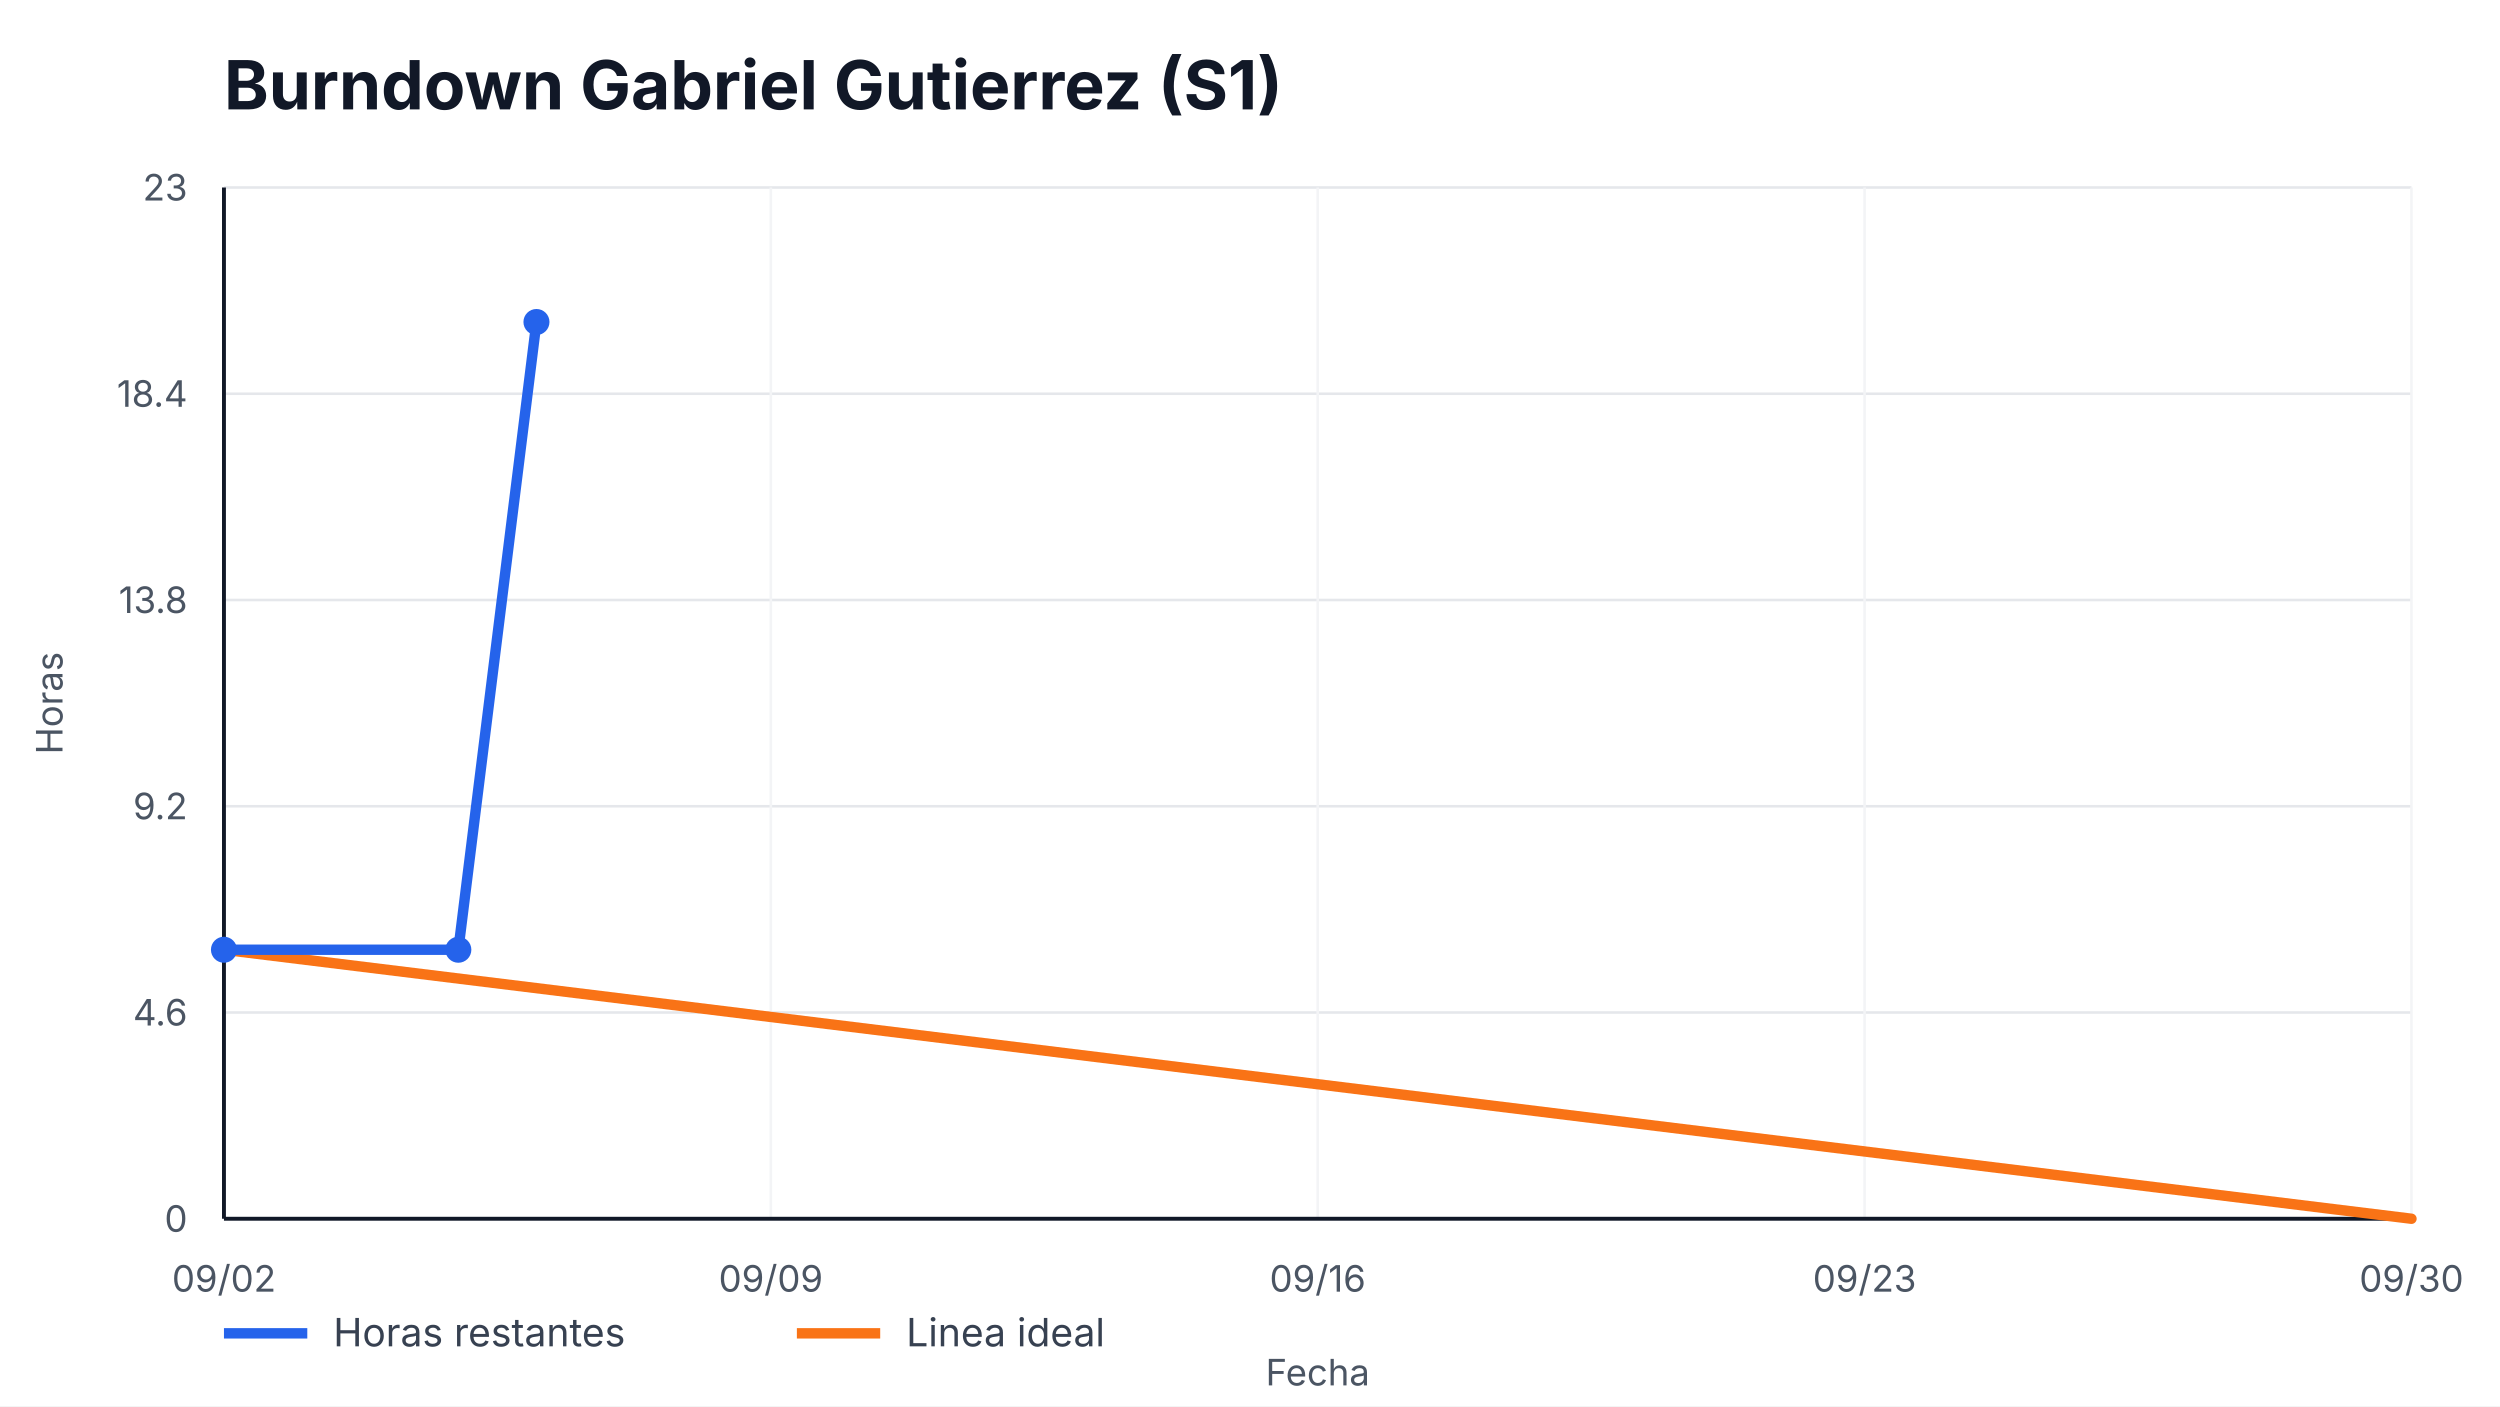
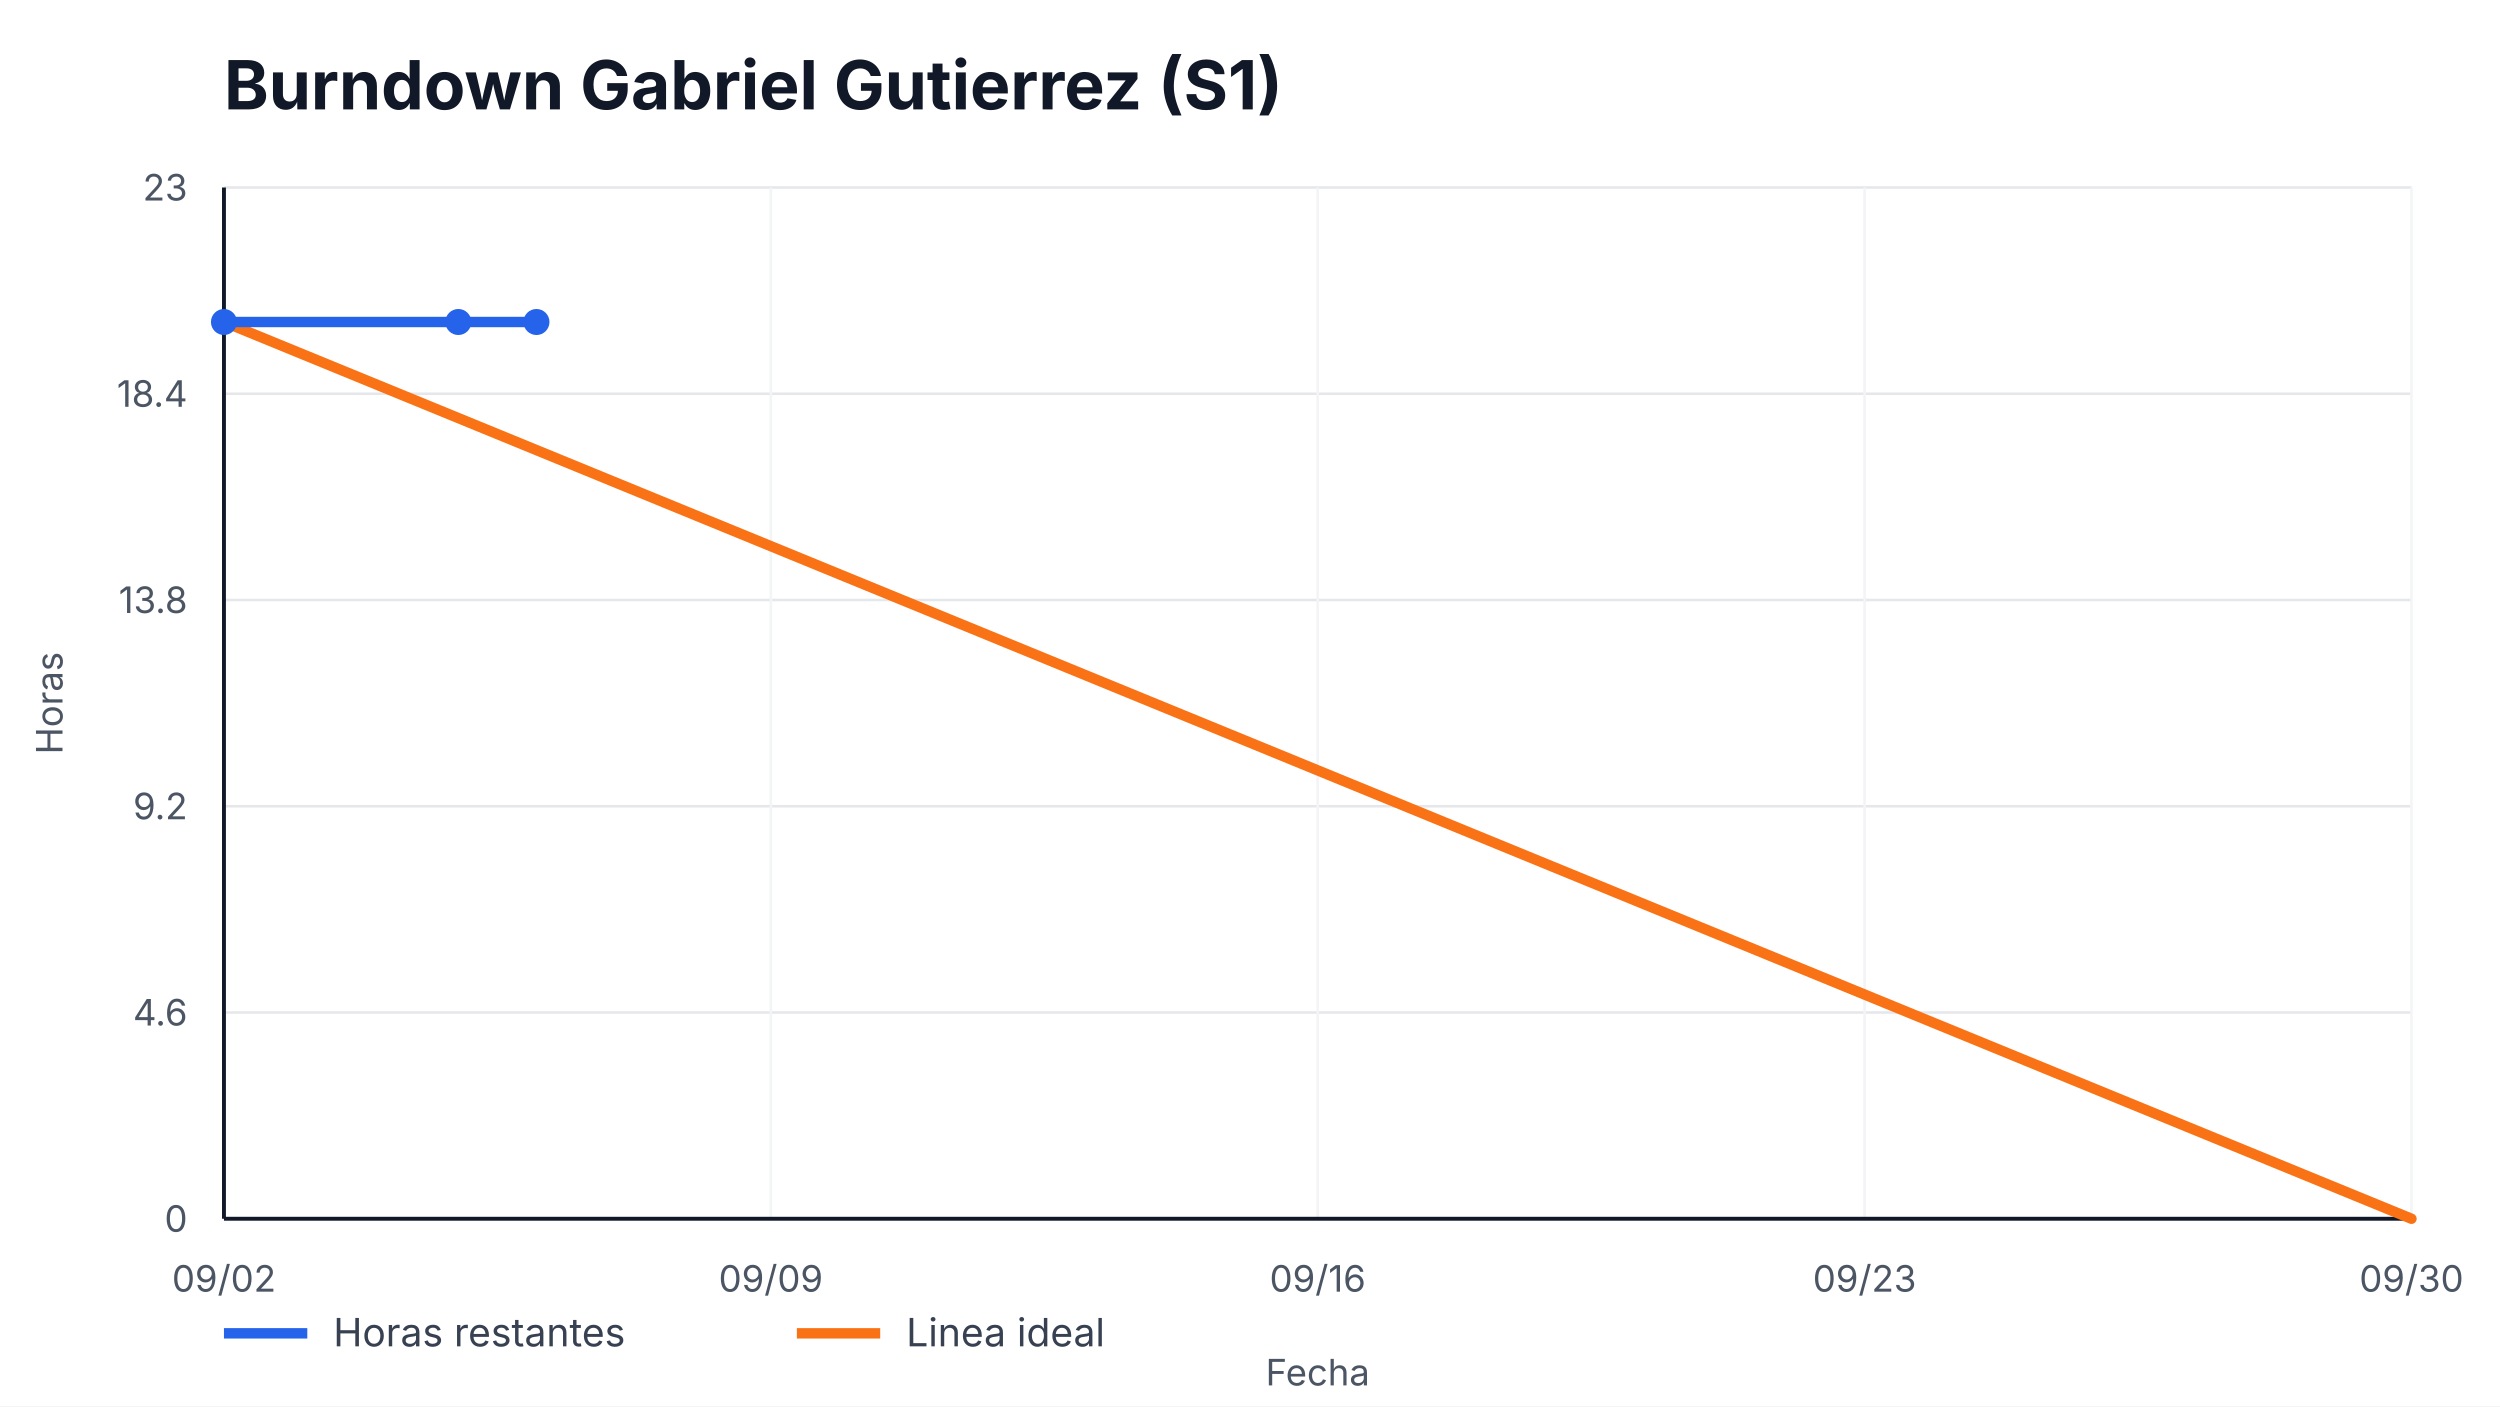
<svg xmlns="http://www.w3.org/2000/svg" width="960" height="540" viewBox="0 0 960 540" role="img" aria-label="Burndown Gabriel Gutierrez (S1)">
  <style>
    text { font-family: -apple-system, BlinkMacSystemFont, "Segoe UI", sans-serif; fill: #111827; }
    .title { font-size: 26px; font-weight: 700; }
    .axis { font-size: 14px; fill: #4b5563; }
    .legend { font-size: 15px; fill: #374151; }
    .overrun { font-size: 14px; font-weight: 700; fill: #b91c1c; }
  </style>
  <rect width="100%" height="100%" fill="#ffffff" />
  <text x="86" y="42" class="title">Burndown Gabriel Gutierrez (S1)</text>
  <g>
    <line x1="86" y1="468.00" x2="926" y2="468.00" stroke="#e5e7eb" />
    <line x1="86" y1="388.80" x2="926" y2="388.80" stroke="#e5e7eb" />
    <line x1="86" y1="309.60" x2="926" y2="309.60" stroke="#e5e7eb" />
    <line x1="86" y1="230.40" x2="926" y2="230.40" stroke="#e5e7eb" />
    <line x1="86" y1="151.20" x2="926" y2="151.20" stroke="#e5e7eb" />
    <line x1="86" y1="72.00" x2="926" y2="72.00" stroke="#e5e7eb" />
  </g>
  <g>
    <line x1="86.00" y1="72" x2="86.00" y2="468" stroke="#f3f4f6" />
    <text x="86.00" y="496" text-anchor="middle" class="axis">09/02</text>
    <line x1="296.00" y1="72" x2="296.00" y2="468" stroke="#f3f4f6" />
    <text x="296.00" y="496" text-anchor="middle" class="axis">09/09</text>
    <line x1="506.00" y1="72" x2="506.00" y2="468" stroke="#f3f4f6" />
    <text x="506.00" y="496" text-anchor="middle" class="axis">09/16</text>
    <line x1="716.00" y1="72" x2="716.00" y2="468" stroke="#f3f4f6" />
    <text x="716.00" y="496" text-anchor="middle" class="axis">09/23</text>
    <line x1="926.00" y1="72" x2="926.00" y2="468" stroke="#f3f4f6" />
    <text x="926.00" y="496" text-anchor="middle" class="axis">09/30</text>
  </g>
  <line x1="86" y1="468" x2="926" y2="468" stroke="#111827" stroke-width="1.5" />
  <line x1="86" y1="72" x2="86" y2="468" stroke="#111827" stroke-width="1.5" />
  <g>
    <text x="72" y="473.00" text-anchor="end" class="axis">0</text>
    <text x="72" y="393.80" text-anchor="end" class="axis">4.6</text>
    <text x="72" y="314.60" text-anchor="end" class="axis">9.2</text>
    <text x="72" y="235.40" text-anchor="end" class="axis">13.8</text>
    <text x="72" y="156.20" text-anchor="end" class="axis">18.4</text>
    <text x="72" y="77.00" text-anchor="end" class="axis">23</text>
  </g>
-   <polyline points="86.00,364.70 926.00,468.00" fill="none" stroke="#f97316" stroke-width="4" stroke-linecap="round" />
-   <polyline points="86.00,364.70 176.00,364.70 206.00,123.65" fill="none" stroke="#2563eb" stroke-width="4" stroke-linecap="round" stroke-linejoin="round" />
+   <polyline points="86.00,123.65 926.00,468.00" fill="none" stroke="#f97316" stroke-width="4" stroke-linecap="round" />
+   <polyline points="86.00,123.65 176.00,123.65 206.00,123.65" fill="none" stroke="#2563eb" stroke-width="4" stroke-linecap="round" stroke-linejoin="round" />
  <g>
-     <circle cx="86.00" cy="364.70" r="5" fill="#2563eb" />
-     <circle cx="176.00" cy="364.70" r="5" fill="#2563eb" />
+     <circle cx="86.00" cy="123.65" r="5" fill="#2563eb" />
+     <circle cx="176.00" cy="123.65" r="5" fill="#2563eb" />
    <circle cx="206.00" cy="123.65" r="5" fill="#2563eb" />
  </g>
  <line x1="86" y1="512" x2="118" y2="512" stroke="#2563eb" stroke-width="4" />
  <text x="128" y="517" class="legend">Horas restantes</text>
  <line x1="306" y1="512" x2="338" y2="512" stroke="#f97316" stroke-width="4" />
  <text x="348" y="517" class="legend">Linea ideal</text>
  <text x="506.0" y="532" text-anchor="middle" class="axis">Fecha</text>
  <text x="24" y="270.0" transform="rotate(-90 24,270.0)" text-anchor="middle" class="axis">Horas</text>
</svg>
